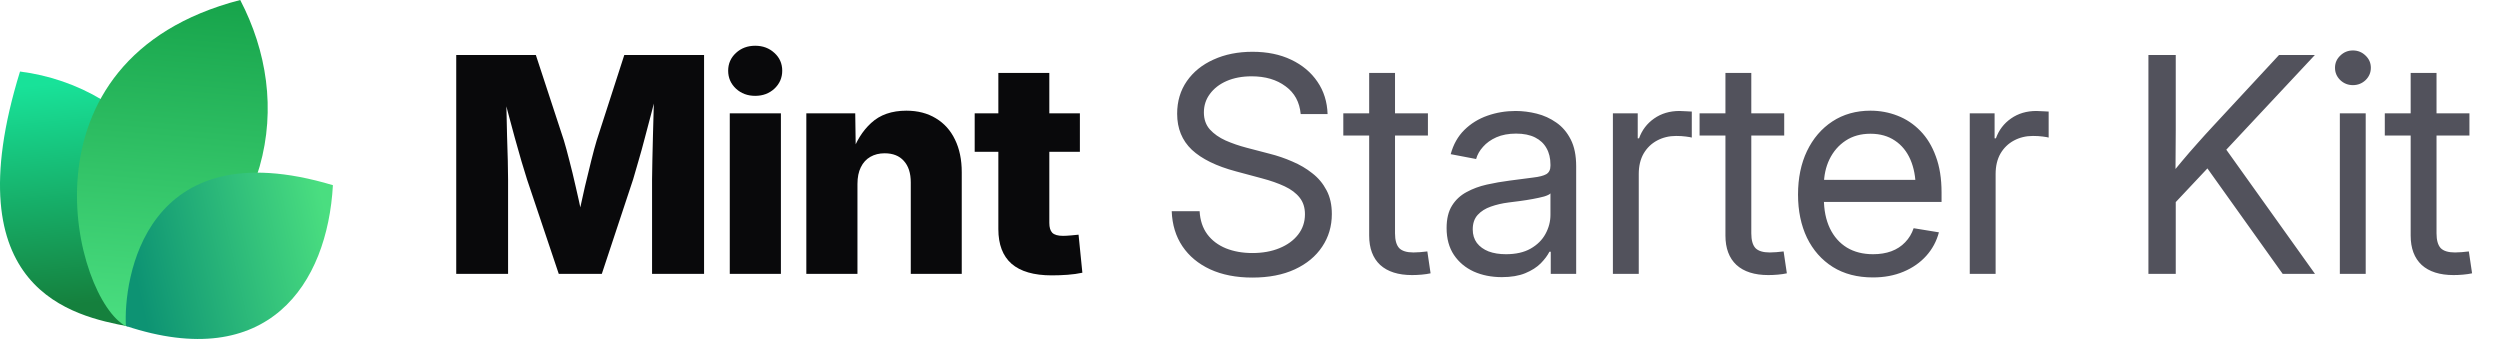
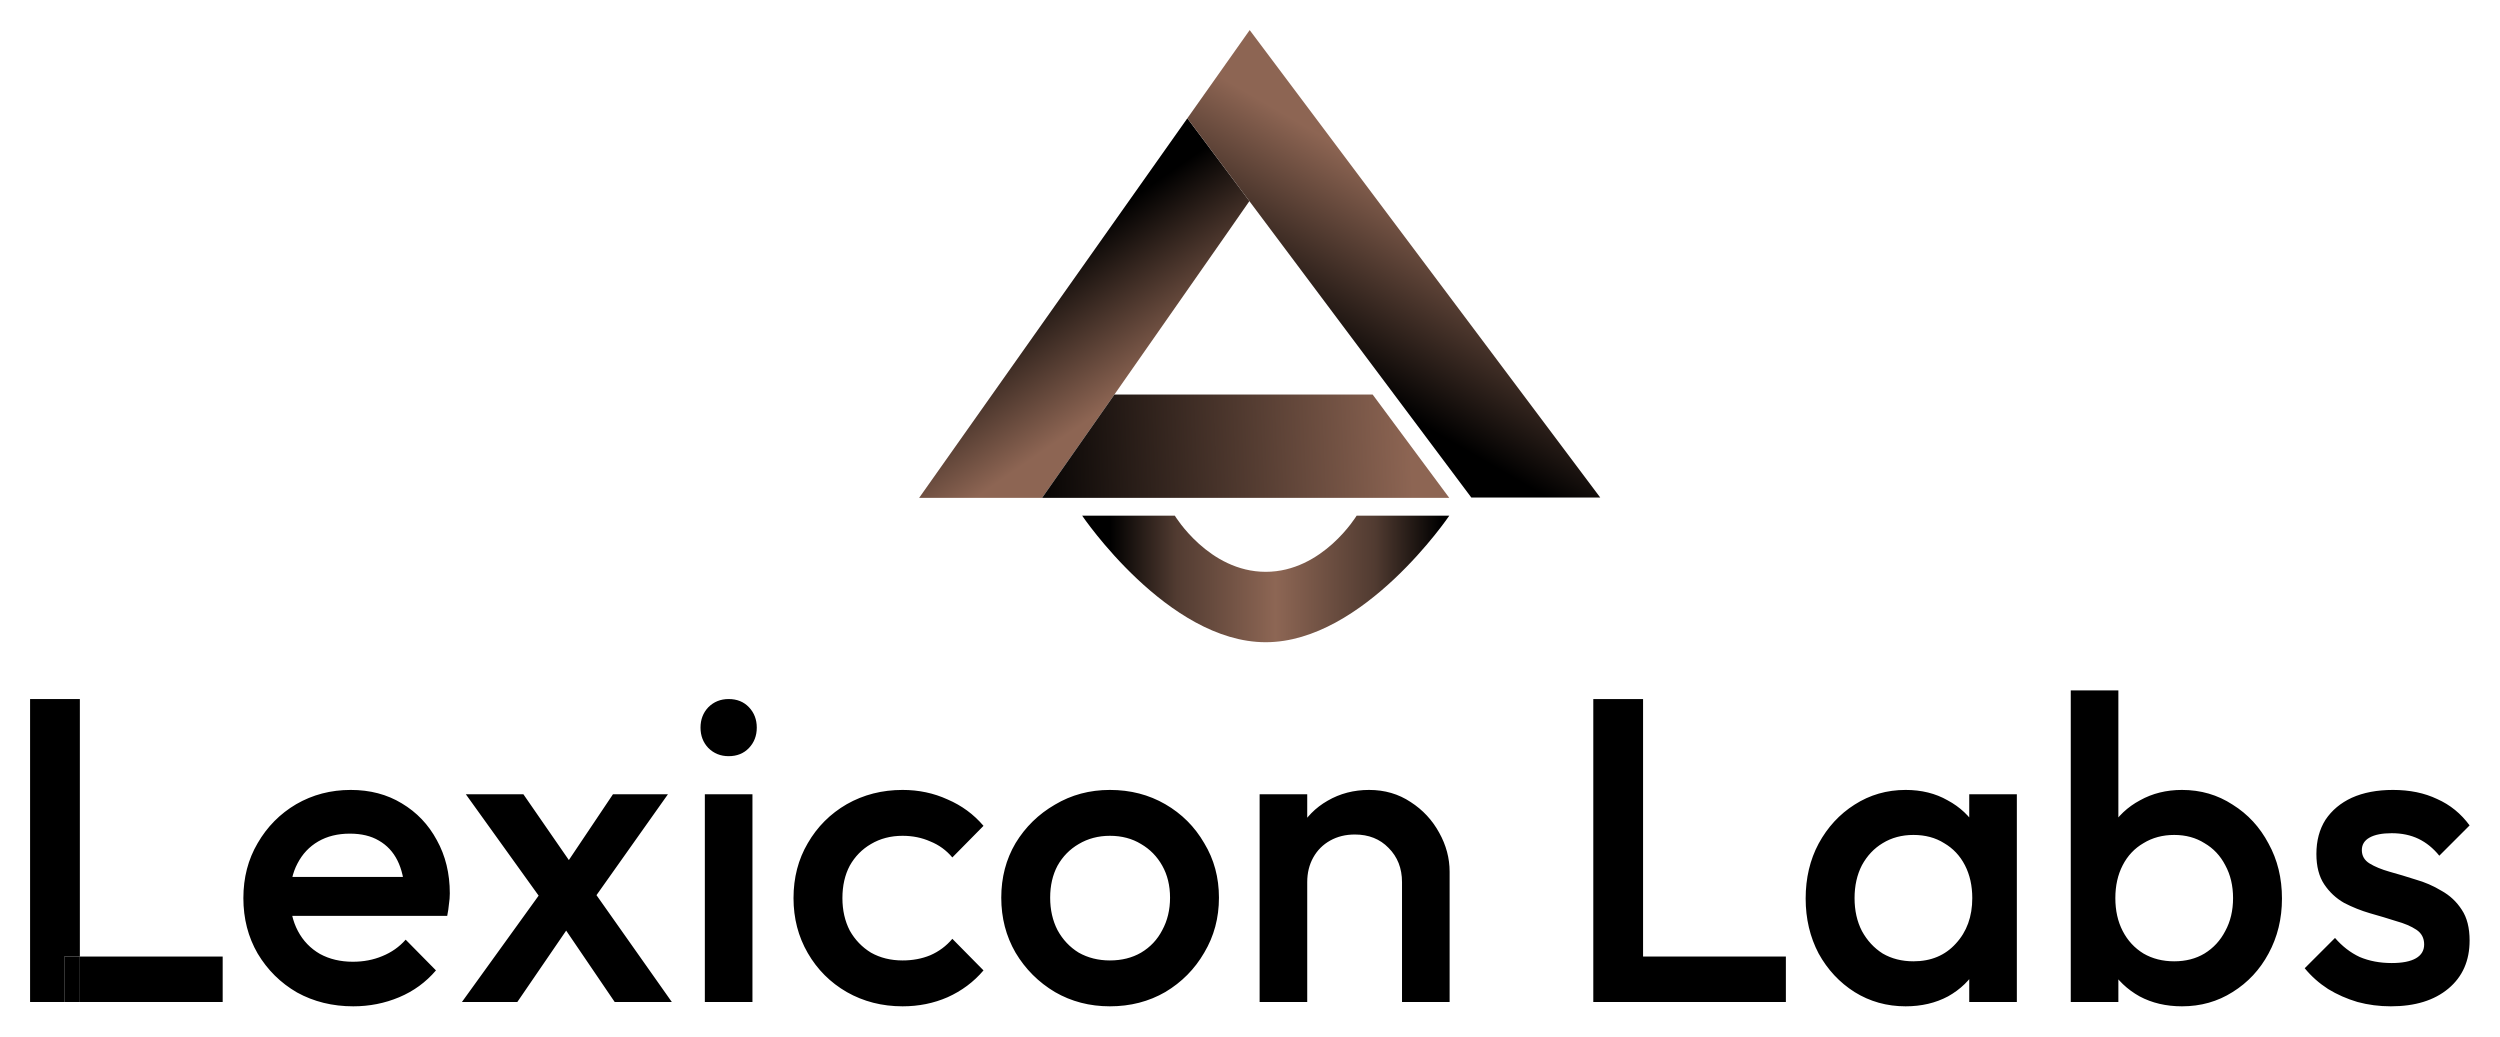
- <svg xmlns="http://www.w3.org/2000/svg" width="177" height="24" viewBox="0 0 177 24" fill="none">
-   <path d="M9.061 23.108C5.268 22.377 -3.391 20.627 1.417 5.064C9.634 6.099 16.973 14.064 9.061 23.108Z" fill="url(#paint0_linear_17557_2020)" />
-   <path d="M8.919 23.094C5.276 21.222 0.784 4.209 17.007 0C20.757 7.193 19.621 16.545 8.919 23.094Z" fill="url(#paint1_linear_17557_2020)" />
-   <path d="M8.914 23.079C8.735 19.882 10.159 9.085 23.57 13.111C23.181 20.123 18.984 26.418 8.914 23.079Z" fill="url(#paint2_linear_17557_2020)" />
-   <path d="M32.301 19.392V3.894H37.938L39.925 9.948C40.036 10.315 40.164 10.787 40.31 11.362C40.462 11.938 40.611 12.552 40.757 13.204C40.91 13.855 41.048 14.483 41.173 15.086C41.305 15.682 41.412 16.192 41.495 16.615H40.695C40.771 16.192 40.871 15.682 40.996 15.086C41.128 14.49 41.267 13.866 41.412 13.214C41.565 12.562 41.714 11.948 41.86 11.373C42.005 10.79 42.133 10.315 42.244 9.948L44.2 3.894H49.848V19.392H46.166V12.704C46.166 12.357 46.173 11.917 46.187 11.383C46.2 10.849 46.214 10.27 46.228 9.646C46.249 9.022 46.266 8.391 46.28 7.753C46.301 7.115 46.311 6.519 46.311 5.964H46.623C46.485 6.561 46.332 7.181 46.166 7.826C45.999 8.471 45.833 9.102 45.666 9.719C45.507 10.336 45.351 10.901 45.198 11.414C45.053 11.928 44.928 12.357 44.824 12.704L42.608 19.392H39.561L37.314 12.704C37.203 12.357 37.072 11.928 36.919 11.414C36.773 10.901 36.614 10.34 36.441 9.729C36.274 9.112 36.104 8.481 35.931 7.836C35.764 7.192 35.608 6.567 35.463 5.964H35.827C35.834 6.512 35.844 7.105 35.858 7.743C35.872 8.374 35.886 9.005 35.9 9.636C35.92 10.26 35.938 10.839 35.952 11.373C35.965 11.907 35.972 12.351 35.972 12.704V19.392H32.301ZM51.668 19.392V8.024H55.288V19.392H51.668ZM53.468 6.786C52.927 6.786 52.473 6.616 52.105 6.276C51.738 5.93 51.554 5.507 51.554 5.007C51.554 4.508 51.738 4.088 52.105 3.749C52.473 3.409 52.927 3.239 53.468 3.239C54.009 3.239 54.463 3.409 54.83 3.749C55.198 4.082 55.382 4.501 55.382 5.007C55.382 5.507 55.198 5.93 54.83 6.276C54.463 6.616 54.009 6.786 53.468 6.786ZM60.708 13.027V19.392H57.088V8.024H60.551L60.593 10.967H60.281C60.593 10.024 61.061 9.268 61.685 8.7C62.309 8.124 63.138 7.836 64.171 7.836C64.975 7.836 65.672 8.017 66.262 8.377C66.851 8.731 67.302 9.234 67.614 9.885C67.933 10.537 68.092 11.307 68.092 12.194V19.392H64.483V12.912C64.483 12.26 64.32 11.754 63.994 11.394C63.675 11.033 63.221 10.853 62.632 10.853C62.25 10.853 61.914 10.936 61.623 11.102C61.332 11.269 61.106 11.515 60.947 11.841C60.787 12.16 60.708 12.555 60.708 13.027ZM76.456 8.024V10.749H69.008V8.024H76.456ZM70.683 5.163H74.292V15.783C74.292 16.102 74.361 16.334 74.5 16.48C74.646 16.625 74.899 16.698 75.259 16.698C75.405 16.698 75.596 16.688 75.831 16.667C76.074 16.646 76.251 16.629 76.362 16.615L76.632 19.309C76.313 19.378 75.963 19.427 75.582 19.455C75.207 19.482 74.836 19.496 74.469 19.496C73.2 19.496 72.25 19.222 71.619 18.674C70.995 18.127 70.683 17.308 70.683 16.22V5.163Z" fill="#09090B" />
-   <path d="M88.667 19.652C87.523 19.652 86.528 19.458 85.682 19.07C84.843 18.681 84.188 18.137 83.716 17.437C83.245 16.736 82.992 15.908 82.957 14.951H84.933C84.968 15.596 85.148 16.14 85.474 16.584C85.8 17.021 86.24 17.354 86.795 17.582C87.35 17.804 87.974 17.915 88.667 17.915C89.388 17.915 90.026 17.801 90.581 17.572C91.143 17.343 91.583 17.024 91.902 16.615C92.228 16.199 92.391 15.717 92.391 15.169C92.391 14.698 92.266 14.306 92.017 13.994C91.767 13.675 91.413 13.408 90.956 13.193C90.498 12.978 89.954 12.787 89.323 12.621L87.502 12.132C86.123 11.765 85.082 11.255 84.382 10.603C83.689 9.944 83.342 9.095 83.342 8.055C83.342 7.174 83.571 6.404 84.028 5.746C84.486 5.087 85.117 4.577 85.921 4.217C86.726 3.849 87.645 3.666 88.678 3.666C89.718 3.666 90.63 3.853 91.413 4.227C92.204 4.602 92.824 5.122 93.275 5.787C93.726 6.446 93.965 7.209 93.993 8.076H92.089C92.013 7.23 91.656 6.574 91.018 6.11C90.387 5.638 89.586 5.403 88.615 5.403C87.95 5.403 87.36 5.513 86.847 5.735C86.341 5.957 85.946 6.262 85.661 6.651C85.377 7.032 85.235 7.469 85.235 7.961C85.235 8.447 85.377 8.849 85.661 9.168C85.946 9.48 86.317 9.74 86.774 9.948C87.232 10.149 87.724 10.319 88.251 10.457L89.884 10.884C90.439 11.023 90.977 11.206 91.496 11.435C92.023 11.657 92.495 11.934 92.911 12.267C93.334 12.593 93.67 12.995 93.92 13.474C94.17 13.945 94.294 14.504 94.294 15.149C94.294 16.015 94.066 16.788 93.608 17.468C93.157 18.148 92.512 18.681 91.673 19.07C90.834 19.458 89.832 19.652 88.667 19.652ZM101.097 8.024V9.594H95.106V8.024H101.097ZM96.937 5.163H98.767V16.521C98.767 17 98.865 17.347 99.059 17.562C99.26 17.77 99.6 17.874 100.078 17.874C100.21 17.874 100.366 17.867 100.546 17.853C100.733 17.832 100.903 17.815 101.056 17.801L101.285 19.351C101.097 19.392 100.886 19.423 100.65 19.444C100.414 19.465 100.189 19.475 99.974 19.475C98.996 19.475 98.244 19.236 97.717 18.758C97.197 18.272 96.937 17.579 96.937 16.677V5.163ZM106.33 19.621C105.595 19.621 104.932 19.489 104.343 19.226C103.754 18.955 103.285 18.564 102.939 18.05C102.592 17.53 102.419 16.896 102.419 16.147C102.419 15.495 102.547 14.965 102.804 14.556C103.06 14.146 103.403 13.828 103.833 13.599C104.263 13.363 104.742 13.186 105.269 13.068C105.796 12.95 106.333 12.857 106.881 12.787C107.574 12.69 108.132 12.617 108.555 12.569C108.978 12.52 109.287 12.441 109.481 12.33C109.675 12.212 109.772 12.014 109.772 11.737V11.654C109.772 11.203 109.679 10.815 109.492 10.489C109.311 10.163 109.041 9.91 108.68 9.729C108.32 9.549 107.872 9.459 107.338 9.459C106.805 9.459 106.34 9.546 105.945 9.719C105.556 9.892 105.241 10.118 104.998 10.395C104.755 10.665 104.593 10.953 104.509 11.258L102.71 10.915C102.897 10.222 103.22 9.65 103.677 9.199C104.135 8.748 104.679 8.412 105.31 8.19C105.941 7.968 106.607 7.857 107.307 7.857C107.8 7.857 108.295 7.92 108.795 8.044C109.301 8.169 109.765 8.381 110.188 8.679C110.611 8.97 110.951 9.369 111.208 9.875C111.464 10.374 111.593 11.005 111.593 11.768V19.392H109.793V17.822H109.7C109.568 18.085 109.363 18.359 109.086 18.643C108.809 18.921 108.444 19.153 107.994 19.34C107.543 19.527 106.988 19.621 106.33 19.621ZM106.621 17.998C107.321 17.998 107.904 17.867 108.368 17.603C108.84 17.333 109.19 16.986 109.419 16.563C109.654 16.133 109.772 15.682 109.772 15.211V13.692C109.703 13.769 109.554 13.841 109.325 13.911C109.096 13.973 108.829 14.032 108.524 14.088C108.226 14.143 107.921 14.192 107.609 14.233C107.304 14.275 107.033 14.309 106.798 14.337C106.354 14.393 105.938 14.49 105.549 14.628C105.168 14.76 104.86 14.954 104.624 15.211C104.388 15.467 104.27 15.811 104.27 16.241C104.27 16.615 104.367 16.934 104.561 17.198C104.762 17.461 105.04 17.662 105.393 17.801C105.747 17.933 106.156 17.998 106.621 17.998ZM114.193 19.392V8.024H115.951V9.792H116.045C116.253 9.209 116.61 8.741 117.116 8.388C117.622 8.034 118.219 7.857 118.905 7.857C119.058 7.857 119.217 7.864 119.384 7.878C119.55 7.885 119.682 7.892 119.779 7.899V9.74C119.716 9.719 119.578 9.695 119.363 9.667C119.155 9.639 118.922 9.625 118.666 9.625C118.174 9.625 117.726 9.733 117.324 9.948C116.922 10.163 116.603 10.471 116.367 10.874C116.138 11.276 116.024 11.758 116.024 12.319V19.392H114.193ZM126.322 8.024V9.594H120.33V8.024H126.322ZM122.161 5.163H123.992V16.521C123.992 17 124.089 17.347 124.283 17.562C124.484 17.77 124.824 17.874 125.302 17.874C125.434 17.874 125.59 17.867 125.77 17.853C125.958 17.832 126.127 17.815 126.28 17.801L126.509 19.351C126.322 19.392 126.11 19.423 125.874 19.444C125.639 19.465 125.413 19.475 125.198 19.475C124.221 19.475 123.468 19.236 122.941 18.758C122.421 18.272 122.161 17.579 122.161 16.677V5.163ZM132.604 19.642C131.502 19.642 130.555 19.396 129.765 18.903C128.974 18.404 128.364 17.714 127.934 16.834C127.511 15.946 127.3 14.927 127.3 13.775C127.3 12.611 127.511 11.584 127.934 10.697C128.364 9.802 128.964 9.102 129.734 8.596C130.51 8.089 131.408 7.836 132.428 7.836C133.1 7.836 133.738 7.954 134.341 8.19C134.952 8.426 135.489 8.783 135.954 9.261C136.425 9.74 136.793 10.343 137.056 11.071C137.327 11.792 137.462 12.645 137.462 13.63V14.296H128.433V12.735H136.463L135.631 13.297C135.631 12.541 135.506 11.876 135.257 11.3C135.007 10.725 134.643 10.277 134.165 9.958C133.686 9.632 133.107 9.469 132.428 9.469C131.748 9.469 131.162 9.632 130.67 9.958C130.177 10.284 129.796 10.725 129.526 11.279C129.262 11.827 129.13 12.441 129.13 13.12V14.046C129.13 14.864 129.273 15.572 129.557 16.168C129.841 16.757 130.243 17.211 130.763 17.53C131.283 17.842 131.901 17.998 132.615 17.998C133.093 17.998 133.523 17.929 133.905 17.79C134.293 17.645 134.619 17.433 134.882 17.156C135.153 16.879 135.354 16.546 135.486 16.157L137.275 16.449C137.108 17.08 136.81 17.634 136.38 18.113C135.95 18.591 135.413 18.966 134.768 19.236C134.123 19.507 133.402 19.642 132.604 19.642ZM139.459 19.392V8.024H141.217V9.792H141.311C141.519 9.209 141.876 8.741 142.382 8.388C142.888 8.034 143.485 7.857 144.171 7.857C144.324 7.857 144.483 7.864 144.649 7.878C144.816 7.885 144.948 7.892 145.045 7.899V9.74C144.982 9.719 144.844 9.695 144.629 9.667C144.421 9.639 144.188 9.625 143.932 9.625C143.439 9.625 142.992 9.733 142.59 9.948C142.188 10.163 141.869 10.471 141.633 10.874C141.404 11.276 141.29 11.758 141.29 12.319V19.392H139.459ZM153.429 14.961V12.715C153.783 12.257 154.136 11.82 154.49 11.404C154.844 10.981 155.204 10.565 155.572 10.156C155.939 9.74 156.314 9.327 156.695 8.918L161.355 3.894H163.893L157.277 10.967H157.184L153.429 14.961ZM152.108 19.392V3.894H154.043V9.241L154.022 12.559L154.043 13.505V19.392H152.108ZM161.615 19.392L155.967 11.477L157.173 9.969L163.903 19.392H161.615ZM165.661 19.392V8.024H167.492V19.392H165.661ZM166.587 6.027C166.24 6.027 165.942 5.909 165.692 5.673C165.443 5.43 165.318 5.139 165.318 4.799C165.318 4.459 165.443 4.172 165.692 3.936C165.942 3.693 166.24 3.572 166.587 3.572C166.934 3.572 167.232 3.693 167.482 3.936C167.731 4.172 167.856 4.459 167.856 4.799C167.856 5.139 167.731 5.43 167.482 5.673C167.232 5.909 166.934 6.027 166.587 6.027ZM174.836 8.024V9.594H168.844V8.024H174.836ZM170.675 5.163H172.506V16.521C172.506 17 172.603 17.347 172.797 17.562C172.998 17.77 173.338 17.874 173.816 17.874C173.948 17.874 174.104 17.867 174.284 17.853C174.472 17.832 174.641 17.815 174.794 17.801L175.023 19.351C174.836 19.392 174.624 19.423 174.388 19.444C174.153 19.465 173.927 19.475 173.712 19.475C172.735 19.475 171.982 19.236 171.455 18.758C170.935 18.272 170.675 17.579 170.675 16.677V5.163Z" fill="#52525C" />
+ <svg xmlns="http://www.w3.org/2000/svg" width="1662" height="689" viewBox="0 0 1662 689" fill="none">
+   <path d="M740.852 262.291L815.75 155.055L830.596 133.711L789.352 78.641L830.791 19.997L611.026 331.004H692.771L740.852 262.291Z" fill="url(#paint0_linear_5107_91736)" />
+   <path fill-rule="evenodd" clip-rule="evenodd" d="M912.536 262.291L963.479 331.004H913.924H692.771L740.852 262.291H912.536Z" fill="url(#paint1_linear_5107_91736)" />
+   <path d="M978.146 330.775H1063.85L830.791 19.997L789.352 78.641L978.146 330.775Z" fill="url(#paint2_linear_5107_91736)" />
+   <path d="M901.874 342.832H963.479C963.479 342.832 906.613 426.947 841.453 426.947C776.294 426.947 719.428 342.832 719.428 342.832H781.033C781.033 342.832 803.543 380.151 841.453 380.151C879.364 380.151 901.874 342.832 901.874 342.832Z" fill="url(#paint3_linear_5107_91736)" />
+   <path d="M234.873 669.002C221.062 669.002 208.595 665.933 197.47 659.795C186.537 653.466 177.81 644.834 171.288 633.901C164.959 622.968 161.794 610.692 161.794 597.074C161.794 583.456 164.959 571.275 171.288 560.534C177.618 549.601 186.153 540.97 196.895 534.64C207.828 528.31 219.912 525.146 233.146 525.146C245.998 525.146 257.314 528.119 267.096 534.065C277.071 540.011 284.839 548.163 290.401 558.52C296.155 568.878 299.032 580.674 299.032 593.909C299.032 596.211 298.84 598.608 298.457 601.102C298.265 603.404 297.882 605.993 297.306 608.87H183.948V582.976H280.906L269.11 593.333C268.727 584.894 267.096 577.797 264.219 572.043C261.342 566.289 257.219 561.877 251.848 558.808C246.669 555.739 240.243 554.205 232.571 554.205C224.515 554.205 217.514 555.931 211.568 559.383C205.622 562.836 201.018 567.727 197.758 574.057C194.497 580.194 192.867 587.579 192.867 596.211C192.867 604.842 194.593 612.418 198.045 618.94C201.498 625.462 206.389 630.544 212.719 634.188C219.048 637.641 226.337 639.368 234.585 639.368C241.682 639.368 248.203 638.121 254.149 635.627C260.287 633.133 265.466 629.49 269.686 624.694L289.826 645.122C283.113 652.986 274.96 658.932 265.37 662.96C255.78 666.988 245.614 669.002 234.873 669.002ZM408.653 666.125L368.949 607.719L363.194 602.54L309.68 528.023H347.946L383.334 579.236L388.801 584.127L446.631 666.125H408.653ZM307.091 666.125L362.907 588.73L381.32 611.459L343.918 666.125H307.091ZM391.678 601.965L372.977 579.523L407.502 528.023H444.042L391.678 601.965ZM468.581 666.125V528.023H500.229V666.125H468.581ZM484.405 502.704C479.034 502.704 474.526 500.882 470.882 497.238C467.43 493.593 465.703 489.086 465.703 483.715C465.703 478.344 467.43 473.837 470.882 470.193C474.526 466.548 479.034 464.726 484.405 464.726C489.967 464.726 494.475 466.548 497.927 470.193C501.38 473.837 503.106 478.344 503.106 483.715C503.106 489.086 501.38 493.593 497.927 497.238C494.475 500.882 489.967 502.704 484.405 502.704ZM600.029 669.002C586.41 669.002 574.038 665.837 562.914 659.507C551.981 653.178 543.35 644.546 537.02 633.613C530.69 622.68 527.526 610.501 527.526 597.074C527.526 583.456 530.69 571.275 537.02 560.534C543.35 549.601 551.981 540.97 562.914 534.64C574.038 528.31 586.41 525.146 600.029 525.146C610.77 525.146 620.744 527.255 629.951 531.475C639.349 535.503 647.309 541.353 653.831 549.026L633.116 570.029C629.088 565.233 624.197 561.685 618.443 559.383C612.88 556.89 606.742 555.643 600.029 555.643C592.164 555.643 585.164 557.465 579.026 561.11C573.08 564.562 568.381 569.358 564.928 575.495C561.667 581.633 560.037 588.826 560.037 597.074C560.037 605.13 561.667 612.323 564.928 618.652C568.381 624.79 573.08 629.681 579.026 633.325C585.164 636.778 592.164 638.504 600.029 638.504C606.742 638.504 612.88 637.354 618.443 635.052C624.197 632.558 629.088 628.914 633.116 624.119L653.831 645.122C647.309 652.794 639.349 658.74 629.951 662.96C620.744 666.988 610.77 669.002 600.029 669.002ZM737.854 669.002C724.428 669.002 712.247 665.837 701.314 659.507C690.381 652.986 681.655 644.258 675.133 633.325C668.803 622.392 665.638 610.213 665.638 596.786C665.638 583.359 668.803 571.275 675.133 560.534C681.655 549.793 690.381 541.258 701.314 534.928C712.247 528.406 724.428 525.146 737.854 525.146C751.473 525.146 763.748 528.31 774.681 534.64C785.614 540.97 794.246 549.601 800.575 560.534C807.097 571.275 810.357 583.359 810.357 596.786C810.357 610.213 807.097 622.392 800.575 633.325C794.246 644.258 785.614 652.986 774.681 659.507C763.748 665.837 751.473 669.002 737.854 669.002ZM737.854 638.504C745.719 638.504 752.624 636.778 758.569 633.325C764.708 629.681 769.407 624.694 772.667 618.365C776.12 612.035 777.846 604.842 777.846 596.786C777.846 588.73 776.12 581.633 772.667 575.495C769.215 569.358 764.516 564.562 758.569 561.11C752.624 557.465 745.719 555.643 737.854 555.643C730.182 555.643 723.277 557.465 717.139 561.11C711.193 564.562 706.493 569.358 703.041 575.495C699.78 581.633 698.15 588.73 698.15 596.786C698.15 604.842 699.78 612.035 703.041 618.365C706.493 624.694 711.193 629.681 717.139 633.325C723.277 636.778 730.182 638.504 737.854 638.504ZM932.057 666.125V586.428C932.057 577.222 929.079 569.645 923.138 563.699C917.383 557.753 909.903 554.78 900.696 554.78C894.554 554.78 889.087 556.123 884.297 558.808C879.498 561.493 875.757 565.233 873.072 570.029C870.387 574.824 869.044 580.291 869.044 586.428L856.673 579.523C856.673 568.974 858.974 559.671 863.578 551.615C868.181 543.367 874.511 536.942 882.57 532.339C890.813 527.543 900.02 525.146 910.191 525.146C920.548 525.146 929.755 527.831 937.811 533.202C945.867 538.38 952.197 545.19 956.8 553.629C961.403 561.877 963.705 570.509 963.705 579.523V666.125H932.057ZM837.396 666.125V528.023H869.044V666.125H837.396ZM1059.22 666.125V464.726H1092.31V666.125H1059.22ZM1081.95 666.125V635.915H1187.25V666.125H1081.95ZM1266.86 669.002C1254.39 669.002 1243.07 665.837 1232.91 659.507C1222.93 653.178 1214.97 644.642 1209.03 633.901C1203.28 622.968 1200.4 610.788 1200.4 597.361C1200.4 583.743 1203.28 571.563 1209.03 560.822C1214.97 549.889 1222.93 541.258 1232.91 534.928C1243.07 528.406 1254.39 525.146 1266.86 525.146C1277.41 525.146 1286.71 527.447 1294.77 532.051C1303.01 536.462 1309.54 542.6 1314.33 550.464C1319.12 558.328 1321.53 567.247 1321.53 577.222V616.926C1321.53 626.9 1319.12 635.819 1314.33 643.683C1309.73 651.547 1303.3 657.781 1295.06 662.384C1286.81 666.796 1277.41 669.002 1266.86 669.002ZM1272.04 639.08C1283.73 639.08 1293.14 635.147 1300.24 627.283C1307.52 619.42 1311.17 609.35 1311.17 597.074C1311.17 588.826 1309.54 581.537 1306.28 575.208C1303.01 568.878 1298.41 563.987 1292.47 560.534C1286.71 556.89 1279.9 555.068 1272.04 555.068C1264.36 555.068 1257.55 556.89 1251.61 560.534C1245.86 563.987 1241.25 568.878 1237.8 575.208C1234.54 581.537 1232.91 588.826 1232.91 597.074C1232.91 605.322 1234.54 612.61 1237.8 618.94C1241.25 625.269 1245.86 630.256 1251.61 633.901C1257.55 637.354 1264.36 639.08 1272.04 639.08ZM1309.15 666.125V629.01L1314.62 595.347L1309.15 561.973V528.023H1340.8V666.125H1309.15ZM1450.59 669.002C1440.03 669.002 1430.63 666.796 1422.39 662.384C1414.14 657.781 1407.62 651.547 1402.83 643.683C1398.22 635.819 1395.92 626.9 1395.92 616.926V577.222C1395.92 567.247 1398.32 558.328 1403.11 550.464C1407.9 542.6 1414.43 536.462 1422.68 532.051C1430.92 527.447 1440.23 525.146 1450.59 525.146C1463.05 525.146 1474.27 528.406 1484.25 534.928C1494.41 541.258 1502.37 549.889 1508.13 560.822C1514.07 571.563 1517.05 583.743 1517.05 597.361C1517.05 610.788 1514.07 622.968 1508.13 633.901C1502.37 644.642 1494.41 653.178 1484.25 659.507C1474.27 665.837 1463.05 669.002 1450.59 669.002ZM1376.64 666.125V458.972H1408.29V561.973L1402.83 595.347L1408.29 629.01V666.125H1376.64ZM1445.41 639.08C1453.07 639.08 1459.79 637.354 1465.55 633.901C1471.49 630.256 1476.09 625.269 1479.36 618.94C1482.81 612.61 1484.54 605.322 1484.54 597.074C1484.54 588.826 1482.81 581.537 1479.36 575.208C1476.09 568.878 1471.49 563.987 1465.55 560.534C1459.79 556.89 1453.07 555.068 1445.41 555.068C1437.73 555.068 1430.92 556.89 1424.98 560.534C1419.03 563.987 1414.43 568.878 1411.17 575.208C1407.9 581.537 1406.28 588.826 1406.28 597.074C1406.28 605.322 1407.9 612.61 1411.17 618.94C1414.43 625.269 1419.03 630.256 1424.98 633.901C1430.92 637.354 1437.73 639.08 1445.41 639.08ZM1589.43 669.002C1581.75 669.002 1574.37 668.043 1567.27 666.125C1560.18 664.015 1553.66 661.138 1547.71 657.493C1541.76 653.657 1536.58 649.054 1532.17 643.683L1552.31 623.543C1557.11 629.106 1562.58 633.326 1568.71 636.203C1575.04 638.888 1582.14 640.231 1590 640.231C1597.1 640.231 1602.47 639.175 1606.12 637.066C1609.76 634.956 1611.58 631.887 1611.58 627.859C1611.58 623.639 1609.86 620.378 1606.4 618.077C1602.95 615.775 1598.44 613.857 1592.88 612.323C1587.51 610.596 1581.75 608.87 1575.62 607.144C1569.67 605.417 1563.92 603.116 1558.36 600.239C1552.98 597.169 1548.57 593.046 1545.12 587.867C1541.67 582.688 1539.94 575.975 1539.94 567.727C1539.94 558.904 1541.96 551.327 1545.98 544.998C1550.21 538.668 1556.05 533.777 1563.53 530.325C1571.21 526.872 1580.32 525.146 1590.87 525.146C1601.99 525.146 1611.78 527.16 1620.21 531.188C1628.85 535.024 1636.04 540.874 1641.79 548.738L1621.65 568.878C1617.62 563.891 1613.02 560.151 1607.84 557.657C1602.66 555.163 1596.72 553.917 1590 553.917C1583.67 553.917 1578.78 554.876 1575.33 556.794C1571.88 558.712 1570.15 561.493 1570.15 565.138C1570.15 568.974 1571.88 571.947 1575.33 574.057C1578.78 576.166 1583.19 577.989 1588.57 579.523C1594.13 581.058 1599.88 582.784 1605.83 584.702C1611.96 586.428 1617.72 588.922 1623.09 592.183C1628.65 595.252 1633.16 599.471 1636.61 604.842C1640.07 610.021 1641.79 616.83 1641.79 625.27C1641.79 638.696 1637.1 649.342 1627.69 657.206C1618.29 665.069 1605.54 669.002 1589.43 669.002Z" fill="url(#paint4_linear_5107_91736)" />
+   <path d="M20.002 464.726V666.125H42.731V635.915H53.089V464.726H20.002Z" fill="url(#paint5_linear_5107_91736)" />
+   <path d="M42.731 666.125H53.089V635.915H42.731V666.125Z" fill="url(#paint6_linear_5107_91736)" />
+   <path d="M148.034 666.125V635.915H53.089V666.125H148.034Z" fill="url(#paint7_linear_5107_91736)" />
  <defs>
-     <linearGradient id="paint0_linear_17557_2020" x1="3.776" y1="5.916" x2="5.232" y2="21.559" gradientUnits="userSpaceOnUse">
-       <stop stop-color="#18E299" />
-       <stop offset="1" stop-color="#15803D" />
+     <linearGradient id="paint0_linear_5107_91736" x1="810.003" y1="91.997" x2="869.554" y2="178.034" gradientUnits="userSpaceOnUse">
+       <stop />
+       <stop offset="1" stop-color="#8D6553" />
    </linearGradient>
-     <linearGradient id="paint1_linear_17557_2020" x1="12.171" y1="-0.718" x2="10.19" y2="22.983" gradientUnits="userSpaceOnUse">
-       <stop stop-color="#16A34A" />
-       <stop offset="1" stop-color="#4ADE80" />
+     <linearGradient id="paint1_linear_5107_91736" x1="678.003" y1="295.997" x2="937.593" y2="284.631" gradientUnits="userSpaceOnUse">
+       <stop />
+       <stop offset="1" stop-color="#8D6553" />
    </linearGradient>
-     <linearGradient id="paint2_linear_17557_2020" x1="23.133" y1="15.353" x2="9.338" y2="18.52" gradientUnits="userSpaceOnUse">
-       <stop stop-color="#4ADE80" />
-       <stop offset="1" stop-color="#0D9373" />
+     <linearGradient id="paint2_linear_5107_91736" x1="1024" y1="327.997" x2="1090.6" y2="213.405" gradientUnits="userSpaceOnUse">
+       <stop />
+       <stop offset="1" stop-color="#8D6553" />
+     </linearGradient>
+     <linearGradient id="paint3_linear_5107_91736" x1="958.003" y1="344.997" x2="738.003" y2="344.997" gradientUnits="userSpaceOnUse">
+       <stop />
+       <stop offset="0.2" stop-color="#513B31" />
+       <stop offset="0.5" stop-color="#8D6654" />
+       <stop offset="0.8" stop-color="#513B31" />
+       <stop offset="1" />
+     </linearGradient>
+     <linearGradient id="paint4_linear_5107_91736" x1="-84.69" y1="794.017" x2="-331.111" y2="793.425" gradientUnits="userSpaceOnUse">
+       <stop />
+       <stop offset="0.2" stop-color="#513B31" />
+       <stop offset="0.5" stop-color="#8D6654" />
+       <stop offset="0.8" stop-color="#513B31" />
+       <stop offset="1" />
+     </linearGradient>
+     <linearGradient id="paint5_linear_5107_91736" x1="-84.69" y1="794.017" x2="-331.111" y2="793.425" gradientUnits="userSpaceOnUse">
+       <stop />
+       <stop offset="0.2" stop-color="#513B31" />
+       <stop offset="0.5" stop-color="#8D6654" />
+       <stop offset="0.8" stop-color="#513B31" />
+       <stop offset="1" />
+     </linearGradient>
+     <linearGradient id="paint6_linear_5107_91736" x1="-84.69" y1="794.017" x2="-331.111" y2="793.425" gradientUnits="userSpaceOnUse">
+       <stop />
+       <stop offset="0.2" stop-color="#513B31" />
+       <stop offset="0.5" stop-color="#8D6654" />
+       <stop offset="0.8" stop-color="#513B31" />
+       <stop offset="1" />
+     </linearGradient>
+     <linearGradient id="paint7_linear_5107_91736" x1="-84.69" y1="794.017" x2="-331.111" y2="793.425" gradientUnits="userSpaceOnUse">
+       <stop />
+       <stop offset="0.2" stop-color="#513B31" />
+       <stop offset="0.5" stop-color="#8D6654" />
+       <stop offset="0.8" stop-color="#513B31" />
+       <stop offset="1" />
    </linearGradient>
  </defs>
</svg>
